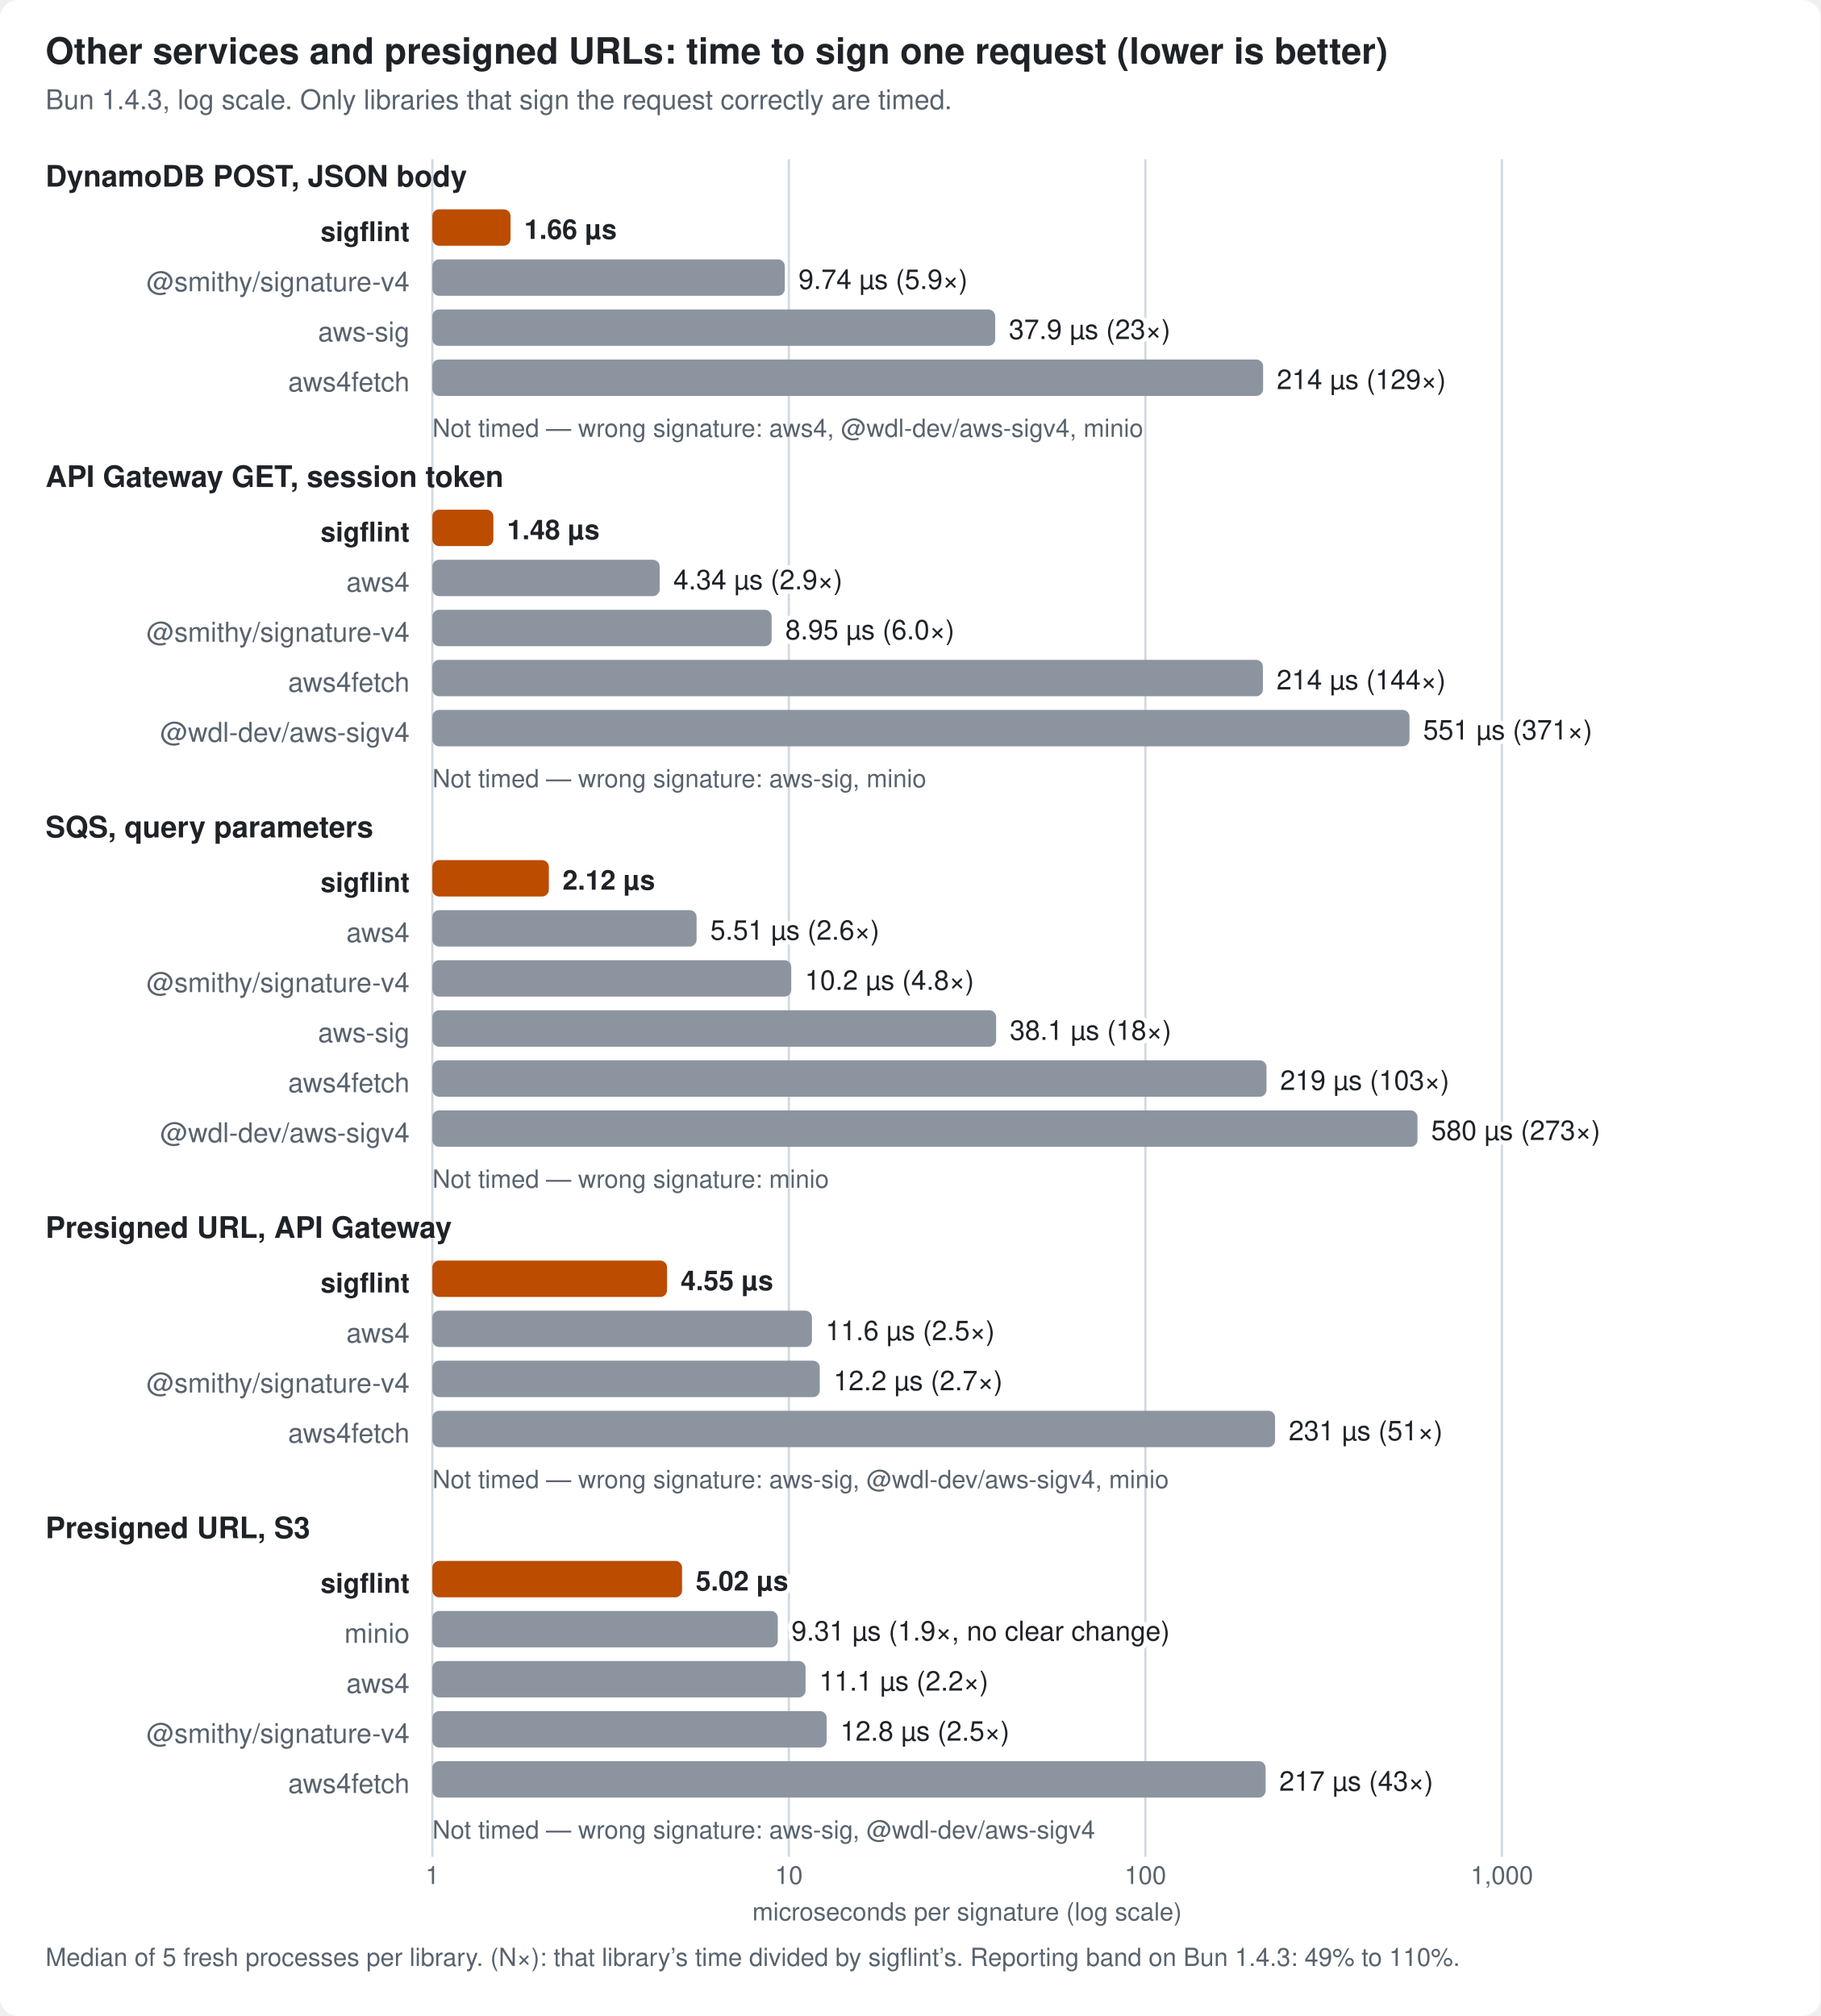
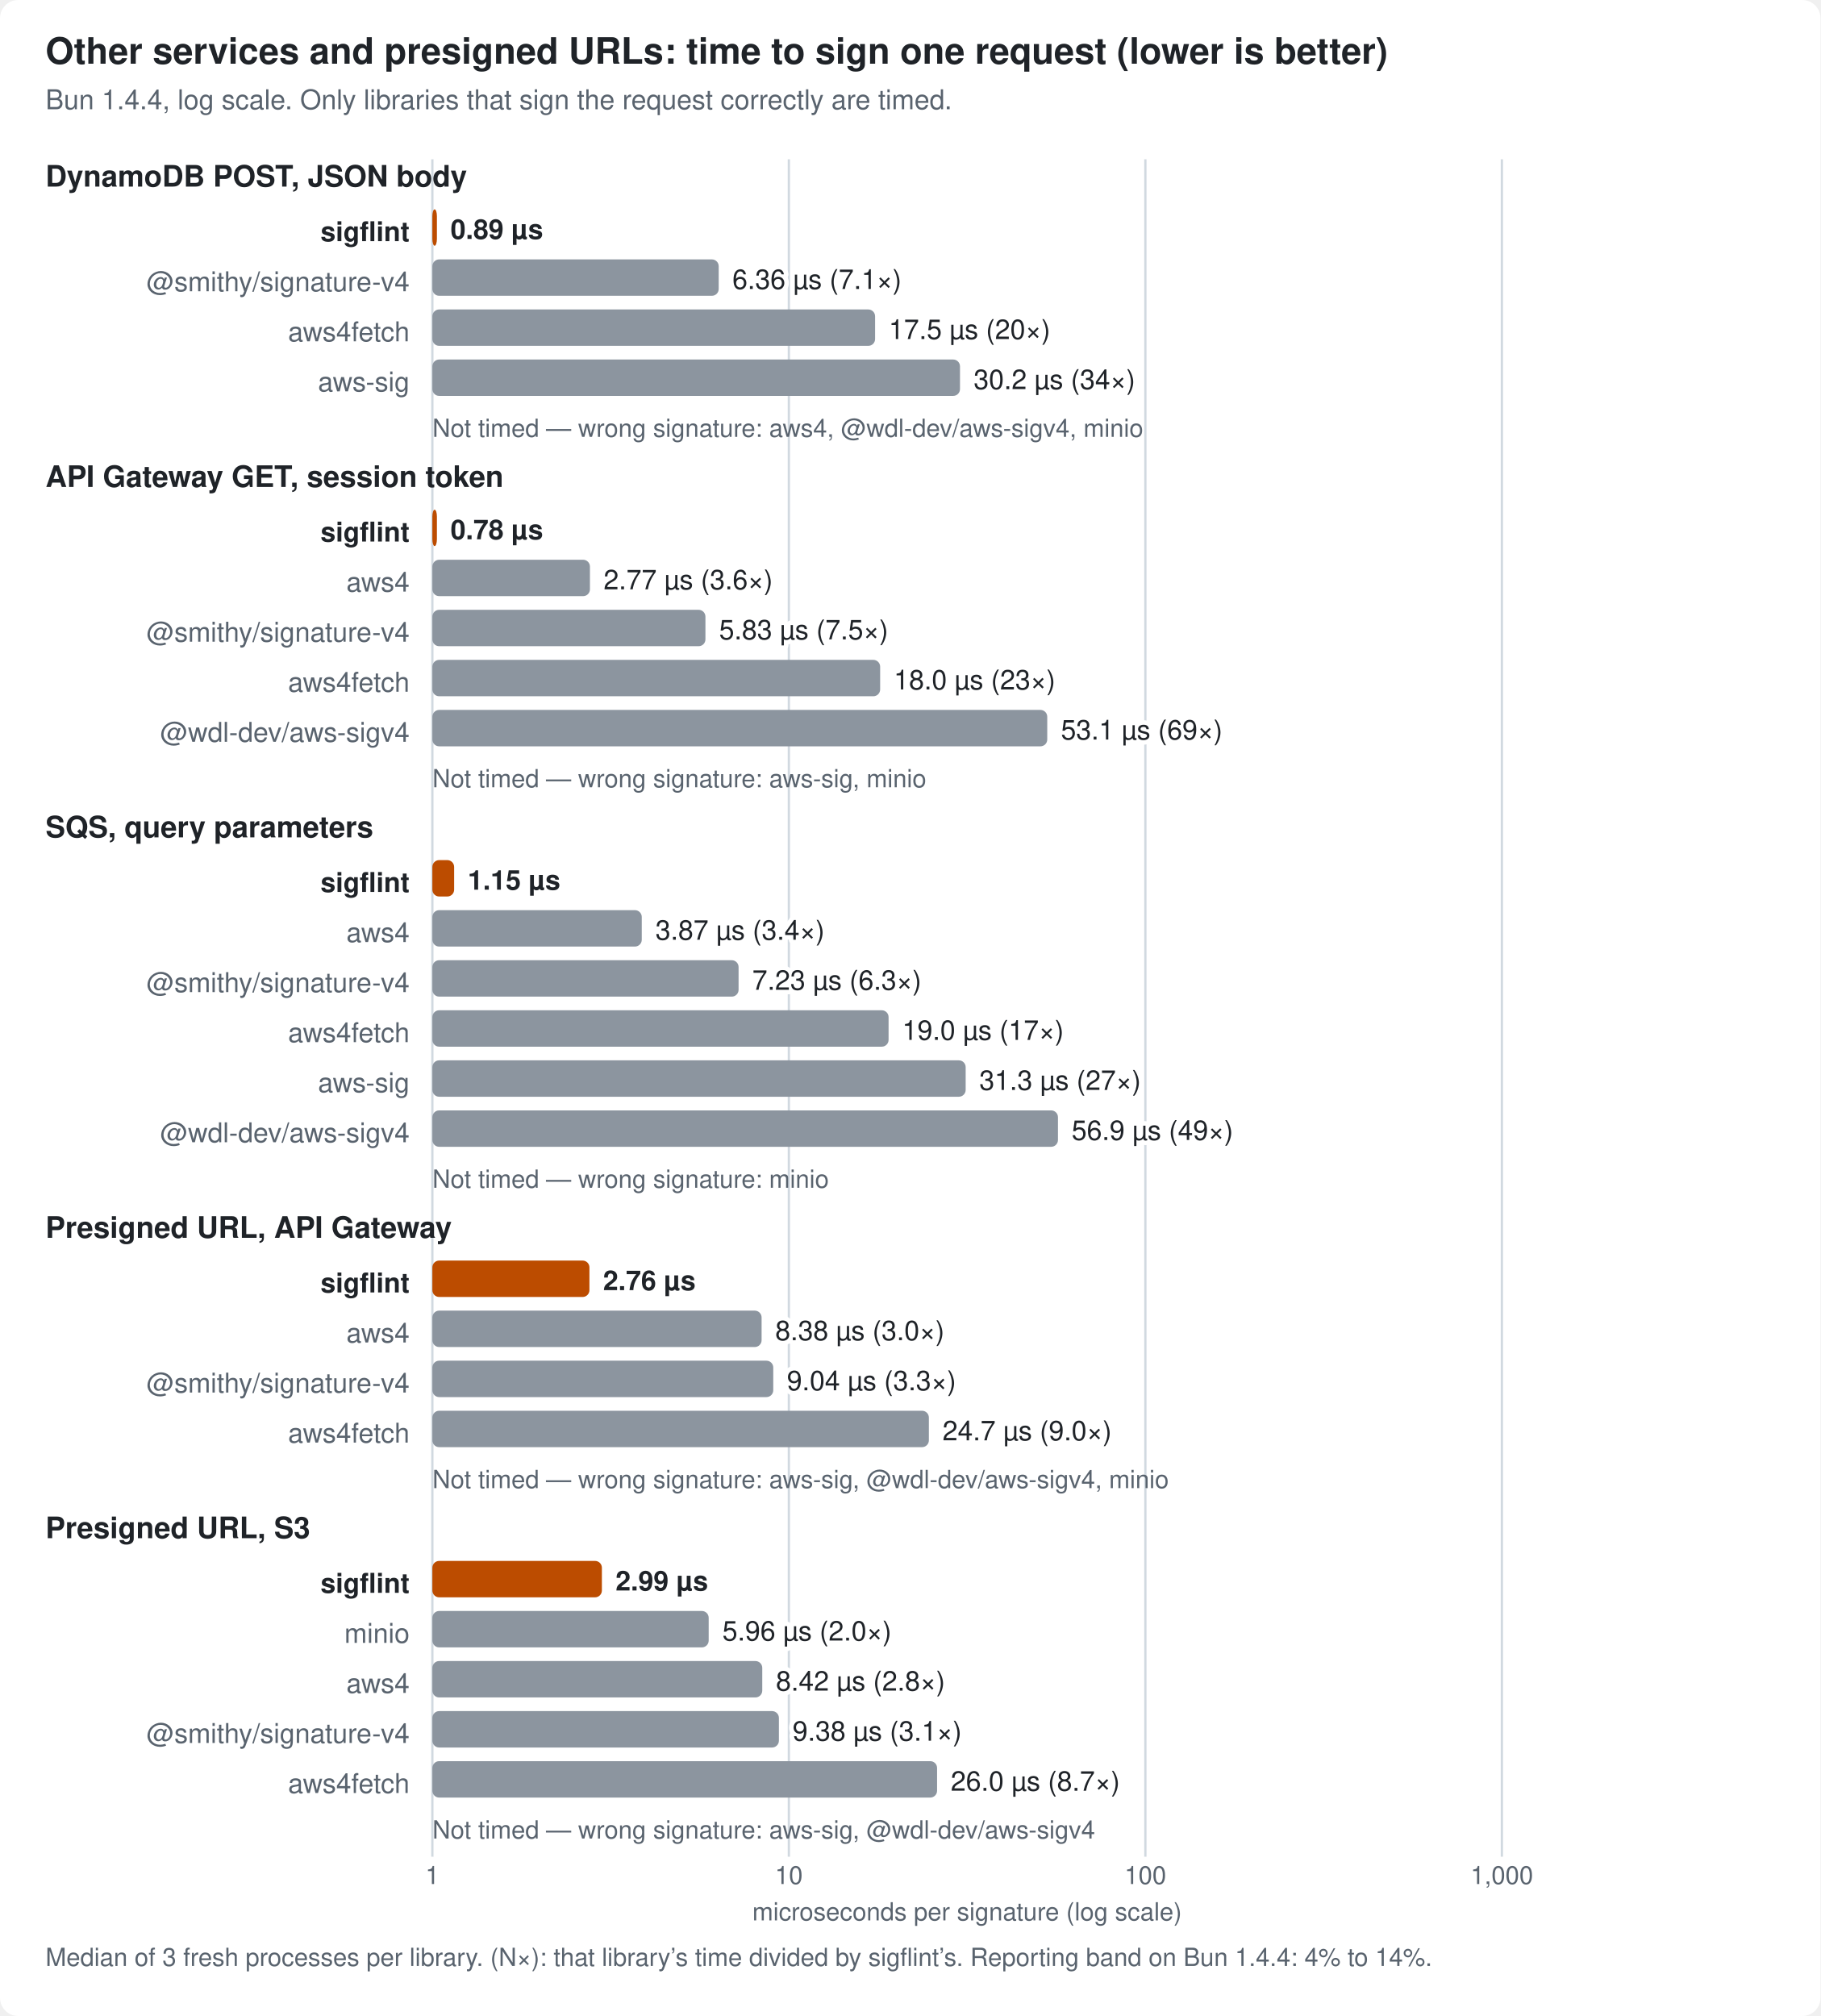
<svg xmlns="http://www.w3.org/2000/svg" width="800" height="886" viewBox="0 0 800 886" role="img" aria-labelledby="t d" font-family="-apple-system,BlinkMacSystemFont,'Segoe UI',Helvetica,Arial,sans-serif">
  <rect width="800" height="886" rx="8" fill="#ffffff" />
  <text x="20" y="28" font-size="16" fill="#1f2328" text-anchor="start" font-weight="600">Other services and presigned URLs: time to sign one request (lower is better)</text>
-   <text x="20" y="48" font-size="12" fill="#59636e" text-anchor="start" font-weight="400">Bun 1.4.3, log scale. Only libraries that sign the request correctly are timed.</text>
+   <text x="20" y="48" font-size="12" fill="#59636e" text-anchor="start" font-weight="400">Bun 1.4.4, log scale. Only libraries that sign the request correctly are timed.</text>
  <line x1="190" y1="70" x2="190" y2="816" stroke="#d1d9e0" />
  <text x="190" y="828" font-size="11" fill="#59636e" text-anchor="middle" font-weight="400">1</text>
  <line x1="346.667" y1="70" x2="346.667" y2="816" stroke="#d1d9e0" />
  <text x="346.667" y="828" font-size="11" fill="#59636e" text-anchor="middle" font-weight="400">10</text>
  <line x1="503.333" y1="70" x2="503.333" y2="816" stroke="#d1d9e0" />
  <text x="503.333" y="828" font-size="11" fill="#59636e" text-anchor="middle" font-weight="400">100</text>
  <line x1="660" y1="70" x2="660" y2="816" stroke="#d1d9e0" />
  <text x="660" y="828" font-size="11" fill="#59636e" text-anchor="middle" font-weight="400">1,000</text>
  <text x="20" y="82" font-size="13" fill="#1f2328" text-anchor="start" font-weight="600">DynamoDB POST, JSON body</text>
  <text x="180" y="106" font-size="12" fill="#1f2328" text-anchor="end" font-weight="700">sigflint</text>
-   <rect x="190" y="92" width="34.361" height="16" rx="3" fill="#bc4c00" />
-   <text x="230.361" y="105" font-size="12" fill="#1f2328" text-anchor="start" font-weight="700" stroke="#ffffff" stroke-width="4" stroke-linejoin="round" paint-order="stroke">1.66 µs</text>
+   <rect x="190" y="92" width="2" height="16" rx="3" fill="#bc4c00" />
+   <text x="198" y="105" font-size="12" fill="#1f2328" text-anchor="start" font-weight="700" stroke="#ffffff" stroke-width="4" stroke-linejoin="round" paint-order="stroke">0.89 µs</text>
  <text x="180" y="128" font-size="12" fill="#59636e" text-anchor="end" font-weight="400">@smithy/signature-v4</text>
-   <rect x="190" y="114" width="154.881" height="16" rx="3" fill="#8c959f" />
-   <text x="350.881" y="127" font-size="12" fill="#1f2328" text-anchor="start" font-weight="400" stroke="#ffffff" stroke-width="4" stroke-linejoin="round" paint-order="stroke">9.74 µs  (5.9×)</text>
-   <text x="180" y="150" font-size="12" fill="#59636e" text-anchor="end" font-weight="400">aws-sig</text>
-   <rect x="190" y="136" width="247.333" height="16" rx="3" fill="#8c959f" />
-   <text x="443.333" y="149" font-size="12" fill="#1f2328" text-anchor="start" font-weight="400" stroke="#ffffff" stroke-width="4" stroke-linejoin="round" paint-order="stroke">37.9 µs  (23×)</text>
-   <text x="180" y="172" font-size="12" fill="#59636e" text-anchor="end" font-weight="400">aws4fetch</text>
-   <rect x="190" y="158" width="365.07" height="16" rx="3" fill="#8c959f" />
-   <text x="561.07" y="171" font-size="12" fill="#1f2328" text-anchor="start" font-weight="400" stroke="#ffffff" stroke-width="4" stroke-linejoin="round" paint-order="stroke">214 µs  (129×)</text>
+   <rect x="190" y="114" width="125.832" height="16" rx="3" fill="#8c959f" />
+   <text x="321.832" y="127" font-size="12" fill="#1f2328" text-anchor="start" font-weight="400" stroke="#ffffff" stroke-width="4" stroke-linejoin="round" paint-order="stroke">6.36 µs  (7.1×)</text>
+   <text x="180" y="150" font-size="12" fill="#59636e" text-anchor="end" font-weight="400">aws4fetch</text>
+   <rect x="190" y="136" width="194.556" height="16" rx="3" fill="#8c959f" />
+   <text x="390.556" y="149" font-size="12" fill="#1f2328" text-anchor="start" font-weight="400" stroke="#ffffff" stroke-width="4" stroke-linejoin="round" paint-order="stroke">17.5 µs  (20×)</text>
+   <text x="180" y="172" font-size="12" fill="#59636e" text-anchor="end" font-weight="400">aws-sig</text>
+   <rect x="190" y="158" width="231.866" height="16" rx="3" fill="#8c959f" />
+   <text x="427.866" y="171" font-size="12" fill="#1f2328" text-anchor="start" font-weight="400" stroke="#ffffff" stroke-width="4" stroke-linejoin="round" paint-order="stroke">30.2 µs  (34×)</text>
  <text x="190" y="192" font-size="11" fill="#59636e" text-anchor="start" font-weight="400">Not timed — wrong signature: aws4, @wdl-dev/aws-sigv4, minio</text>
  <text x="20" y="214" font-size="13" fill="#1f2328" text-anchor="start" font-weight="600">API Gateway GET, session token</text>
  <text x="180" y="238" font-size="12" fill="#1f2328" text-anchor="end" font-weight="700">sigflint</text>
-   <rect x="190" y="224" width="26.812" height="16" rx="3" fill="#bc4c00" />
-   <text x="222.812" y="237" font-size="12" fill="#1f2328" text-anchor="start" font-weight="700" stroke="#ffffff" stroke-width="4" stroke-linejoin="round" paint-order="stroke">1.48 µs</text>
+   <rect x="190" y="224" width="2" height="16" rx="3" fill="#bc4c00" />
+   <text x="198" y="237" font-size="12" fill="#1f2328" text-anchor="start" font-weight="700" stroke="#ffffff" stroke-width="4" stroke-linejoin="round" paint-order="stroke">0.78 µs</text>
  <text x="180" y="260" font-size="12" fill="#59636e" text-anchor="end" font-weight="400">aws4</text>
-   <rect x="190" y="246" width="99.889" height="16" rx="3" fill="#8c959f" />
-   <text x="295.889" y="259" font-size="12" fill="#1f2328" text-anchor="start" font-weight="400" stroke="#ffffff" stroke-width="4" stroke-linejoin="round" paint-order="stroke">4.34 µs  (2.9×)</text>
+   <rect x="190" y="246" width="69.248" height="16" rx="3" fill="#8c959f" />
+   <text x="265.248" y="259" font-size="12" fill="#1f2328" text-anchor="start" font-weight="400" stroke="#ffffff" stroke-width="4" stroke-linejoin="round" paint-order="stroke">2.77 µs  (3.6×)</text>
  <text x="180" y="282" font-size="12" fill="#59636e" text-anchor="end" font-weight="400">@smithy/signature-v4</text>
-   <rect x="190" y="268" width="149.096" height="16" rx="3" fill="#8c959f" />
-   <text x="345.096" y="281" font-size="12" fill="#1f2328" text-anchor="start" font-weight="400" stroke="#ffffff" stroke-width="4" stroke-linejoin="round" paint-order="stroke">8.95 µs  (6.0×)</text>
+   <rect x="190" y="268" width="120.001" height="16" rx="3" fill="#8c959f" />
+   <text x="316.001" y="281" font-size="12" fill="#1f2328" text-anchor="start" font-weight="400" stroke="#ffffff" stroke-width="4" stroke-linejoin="round" paint-order="stroke">5.83 µs  (7.5×)</text>
  <text x="180" y="304" font-size="12" fill="#59636e" text-anchor="end" font-weight="400">aws4fetch</text>
-   <rect x="190" y="290" width="364.978" height="16" rx="3" fill="#8c959f" />
-   <text x="560.978" y="303" font-size="12" fill="#1f2328" text-anchor="start" font-weight="400" stroke="#ffffff" stroke-width="4" stroke-linejoin="round" paint-order="stroke">214 µs  (144×)</text>
+   <rect x="190" y="290" width="196.78" height="16" rx="3" fill="#8c959f" />
+   <text x="392.78" y="303" font-size="12" fill="#1f2328" text-anchor="start" font-weight="400" stroke="#ffffff" stroke-width="4" stroke-linejoin="round" paint-order="stroke">18.0 µs  (23×)</text>
  <text x="180" y="326" font-size="12" fill="#59636e" text-anchor="end" font-weight="400">@wdl-dev/aws-sigv4</text>
-   <rect x="190" y="312" width="429.39" height="16" rx="3" fill="#8c959f" />
-   <text x="625.39" y="325" font-size="12" fill="#1f2328" text-anchor="start" font-weight="400" stroke="#ffffff" stroke-width="4" stroke-linejoin="round" paint-order="stroke">551 µs  (371×)</text>
+   <rect x="190" y="312" width="270.211" height="16" rx="3" fill="#8c959f" />
+   <text x="466.211" y="325" font-size="12" fill="#1f2328" text-anchor="start" font-weight="400" stroke="#ffffff" stroke-width="4" stroke-linejoin="round" paint-order="stroke">53.1 µs  (69×)</text>
  <text x="190" y="346" font-size="11" fill="#59636e" text-anchor="start" font-weight="400">Not timed — wrong signature: aws-sig, minio</text>
  <text x="20" y="368" font-size="13" fill="#1f2328" text-anchor="start" font-weight="600">SQS, query parameters</text>
  <text x="180" y="392" font-size="12" fill="#1f2328" text-anchor="end" font-weight="700">sigflint</text>
-   <rect x="190" y="378" width="51.19" height="16" rx="3" fill="#bc4c00" />
-   <text x="247.19" y="391" font-size="12" fill="#1f2328" text-anchor="start" font-weight="700" stroke="#ffffff" stroke-width="4" stroke-linejoin="round" paint-order="stroke">2.12 µs</text>
+   <rect x="190" y="378" width="9.568" height="16" rx="3" fill="#bc4c00" />
+   <text x="205.568" y="391" font-size="12" fill="#1f2328" text-anchor="start" font-weight="700" stroke="#ffffff" stroke-width="4" stroke-linejoin="round" paint-order="stroke">1.15 µs</text>
  <text x="180" y="414" font-size="12" fill="#59636e" text-anchor="end" font-weight="400">aws4</text>
-   <rect x="190" y="400" width="116.114" height="16" rx="3" fill="#8c959f" />
-   <text x="312.114" y="413" font-size="12" fill="#1f2328" text-anchor="start" font-weight="400" stroke="#ffffff" stroke-width="4" stroke-linejoin="round" paint-order="stroke">5.51 µs  (2.6×)</text>
+   <rect x="190" y="400" width="92.022" height="16" rx="3" fill="#8c959f" />
+   <text x="288.022" y="413" font-size="12" fill="#1f2328" text-anchor="start" font-weight="400" stroke="#ffffff" stroke-width="4" stroke-linejoin="round" paint-order="stroke">3.87 µs  (3.4×)</text>
  <text x="180" y="436" font-size="12" fill="#59636e" text-anchor="end" font-weight="400">@smithy/signature-v4</text>
-   <rect x="190" y="422" width="157.713" height="16" rx="3" fill="#8c959f" />
-   <text x="353.713" y="435" font-size="12" fill="#1f2328" text-anchor="start" font-weight="400" stroke="#ffffff" stroke-width="4" stroke-linejoin="round" paint-order="stroke">10.2 µs  (4.8×)</text>
-   <text x="180" y="458" font-size="12" fill="#59636e" text-anchor="end" font-weight="400">aws-sig</text>
-   <rect x="190" y="444" width="247.751" height="16" rx="3" fill="#8c959f" />
-   <text x="443.751" y="457" font-size="12" fill="#1f2328" text-anchor="start" font-weight="400" stroke="#ffffff" stroke-width="4" stroke-linejoin="round" paint-order="stroke">38.1 µs  (18×)</text>
-   <text x="180" y="480" font-size="12" fill="#59636e" text-anchor="end" font-weight="400">aws4fetch</text>
-   <rect x="190" y="466" width="366.561" height="16" rx="3" fill="#8c959f" />
-   <text x="562.561" y="479" font-size="12" fill="#1f2328" text-anchor="start" font-weight="400" stroke="#ffffff" stroke-width="4" stroke-linejoin="round" paint-order="stroke">219 µs  (103×)</text>
+   <rect x="190" y="422" width="134.57" height="16" rx="3" fill="#8c959f" />
+   <text x="330.57" y="435" font-size="12" fill="#1f2328" text-anchor="start" font-weight="400" stroke="#ffffff" stroke-width="4" stroke-linejoin="round" paint-order="stroke">7.23 µs  (6.3×)</text>
+   <text x="180" y="458" font-size="12" fill="#59636e" text-anchor="end" font-weight="400">aws4fetch</text>
+   <rect x="190" y="444" width="200.485" height="16" rx="3" fill="#8c959f" />
+   <text x="396.485" y="457" font-size="12" fill="#1f2328" text-anchor="start" font-weight="400" stroke="#ffffff" stroke-width="4" stroke-linejoin="round" paint-order="stroke">19.0 µs  (17×)</text>
+   <text x="180" y="480" font-size="12" fill="#59636e" text-anchor="end" font-weight="400">aws-sig</text>
+   <rect x="190" y="466" width="234.361" height="16" rx="3" fill="#8c959f" />
+   <text x="430.361" y="479" font-size="12" fill="#1f2328" text-anchor="start" font-weight="400" stroke="#ffffff" stroke-width="4" stroke-linejoin="round" paint-order="stroke">31.3 µs  (27×)</text>
  <text x="180" y="502" font-size="12" fill="#59636e" text-anchor="end" font-weight="400">@wdl-dev/aws-sigv4</text>
-   <rect x="190" y="488" width="432.907" height="16" rx="3" fill="#8c959f" />
-   <text x="628.907" y="501" font-size="12" fill="#1f2328" text-anchor="start" font-weight="400" stroke="#ffffff" stroke-width="4" stroke-linejoin="round" paint-order="stroke">580 µs  (273×)</text>
+   <rect x="190" y="488" width="274.922" height="16" rx="3" fill="#8c959f" />
+   <text x="470.922" y="501" font-size="12" fill="#1f2328" text-anchor="start" font-weight="400" stroke="#ffffff" stroke-width="4" stroke-linejoin="round" paint-order="stroke">56.9 µs  (49×)</text>
  <text x="190" y="522" font-size="11" fill="#59636e" text-anchor="start" font-weight="400">Not timed — wrong signature: minio</text>
  <text x="20" y="544" font-size="13" fill="#1f2328" text-anchor="start" font-weight="600">Presigned URL, API Gateway</text>
  <text x="180" y="568" font-size="12" fill="#1f2328" text-anchor="end" font-weight="700">sigflint</text>
-   <rect x="190" y="554" width="103.133" height="16" rx="3" fill="#bc4c00" />
-   <text x="299.133" y="567" font-size="12" fill="#1f2328" text-anchor="start" font-weight="700" stroke="#ffffff" stroke-width="4" stroke-linejoin="round" paint-order="stroke">4.55 µs</text>
+   <rect x="190" y="554" width="69.026" height="16" rx="3" fill="#bc4c00" />
+   <text x="265.026" y="567" font-size="12" fill="#1f2328" text-anchor="start" font-weight="700" stroke="#ffffff" stroke-width="4" stroke-linejoin="round" paint-order="stroke">2.76 µs</text>
  <text x="180" y="590" font-size="12" fill="#59636e" text-anchor="end" font-weight="400">aws4</text>
-   <rect x="190" y="576" width="166.8" height="16" rx="3" fill="#8c959f" />
-   <text x="362.8" y="589" font-size="12" fill="#1f2328" text-anchor="start" font-weight="400" stroke="#ffffff" stroke-width="4" stroke-linejoin="round" paint-order="stroke">11.6 µs  (2.5×)</text>
+   <rect x="190" y="576" width="144.682" height="16" rx="3" fill="#8c959f" />
+   <text x="340.682" y="589" font-size="12" fill="#1f2328" text-anchor="start" font-weight="400" stroke="#ffffff" stroke-width="4" stroke-linejoin="round" paint-order="stroke">8.38 µs  (3.0×)</text>
  <text x="180" y="612" font-size="12" fill="#59636e" text-anchor="end" font-weight="400">@smithy/signature-v4</text>
-   <rect x="190" y="598" width="170.258" height="16" rx="3" fill="#8c959f" />
-   <text x="366.258" y="611" font-size="12" fill="#1f2328" text-anchor="start" font-weight="400" stroke="#ffffff" stroke-width="4" stroke-linejoin="round" paint-order="stroke">12.2 µs  (2.7×)</text>
+   <rect x="190" y="598" width="149.807" height="16" rx="3" fill="#8c959f" />
+   <text x="345.807" y="611" font-size="12" fill="#1f2328" text-anchor="start" font-weight="400" stroke="#ffffff" stroke-width="4" stroke-linejoin="round" paint-order="stroke">9.04 µs  (3.3×)</text>
  <text x="180" y="634" font-size="12" fill="#59636e" text-anchor="end" font-weight="400">aws4fetch</text>
-   <rect x="190" y="620" width="370.326" height="16" rx="3" fill="#8c959f" />
-   <text x="566.326" y="633" font-size="12" fill="#1f2328" text-anchor="start" font-weight="400" stroke="#ffffff" stroke-width="4" stroke-linejoin="round" paint-order="stroke">231 µs  (51×)</text>
+   <rect x="190" y="620" width="218.192" height="16" rx="3" fill="#8c959f" />
+   <text x="414.192" y="633" font-size="12" fill="#1f2328" text-anchor="start" font-weight="400" stroke="#ffffff" stroke-width="4" stroke-linejoin="round" paint-order="stroke">24.7 µs  (9.0×)</text>
  <text x="190" y="654" font-size="11" fill="#59636e" text-anchor="start" font-weight="400">Not timed — wrong signature: aws-sig, @wdl-dev/aws-sigv4, minio</text>
  <text x="20" y="676" font-size="13" fill="#1f2328" text-anchor="start" font-weight="600">Presigned URL, S3</text>
  <text x="180" y="700" font-size="12" fill="#1f2328" text-anchor="end" font-weight="700">sigflint</text>
-   <rect x="190" y="686" width="109.736" height="16" rx="3" fill="#bc4c00" />
-   <text x="305.736" y="699" font-size="12" fill="#1f2328" text-anchor="start" font-weight="700" stroke="#ffffff" stroke-width="4" stroke-linejoin="round" paint-order="stroke">5.02 µs</text>
+   <rect x="190" y="686" width="74.499" height="16" rx="3" fill="#bc4c00" />
+   <text x="270.499" y="699" font-size="12" fill="#1f2328" text-anchor="start" font-weight="700" stroke="#ffffff" stroke-width="4" stroke-linejoin="round" paint-order="stroke">2.99 µs</text>
  <text x="180" y="722" font-size="12" fill="#59636e" text-anchor="end" font-weight="400">minio</text>
-   <rect x="190" y="708" width="151.795" height="16" rx="3" fill="#8c959f" />
-   <text x="347.795" y="721" font-size="12" fill="#1f2328" text-anchor="start" font-weight="400" stroke="#ffffff" stroke-width="4" stroke-linejoin="round" paint-order="stroke">9.31 µs  (1.9×, no clear change)</text>
+   <rect x="190" y="708" width="121.432" height="16" rx="3" fill="#8c959f" />
+   <text x="317.432" y="721" font-size="12" fill="#1f2328" text-anchor="start" font-weight="400" stroke="#ffffff" stroke-width="4" stroke-linejoin="round" paint-order="stroke">5.96 µs  (2.0×)</text>
  <text x="180" y="744" font-size="12" fill="#59636e" text-anchor="end" font-weight="400">aws4</text>
-   <rect x="190" y="730" width="164.006" height="16" rx="3" fill="#8c959f" />
-   <text x="360.006" y="743" font-size="12" fill="#1f2328" text-anchor="start" font-weight="400" stroke="#ffffff" stroke-width="4" stroke-linejoin="round" paint-order="stroke">11.1 µs  (2.2×)</text>
+   <rect x="190" y="730" width="144.974" height="16" rx="3" fill="#8c959f" />
+   <text x="340.974" y="743" font-size="12" fill="#1f2328" text-anchor="start" font-weight="400" stroke="#ffffff" stroke-width="4" stroke-linejoin="round" paint-order="stroke">8.42 µs  (2.8×)</text>
  <text x="180" y="766" font-size="12" fill="#59636e" text-anchor="end" font-weight="400">@smithy/signature-v4</text>
-   <rect x="190" y="752" width="173.277" height="16" rx="3" fill="#8c959f" />
-   <text x="369.277" y="765" font-size="12" fill="#1f2328" text-anchor="start" font-weight="400" stroke="#ffffff" stroke-width="4" stroke-linejoin="round" paint-order="stroke">12.8 µs  (2.5×)</text>
+   <rect x="190" y="752" width="152.29" height="16" rx="3" fill="#8c959f" />
+   <text x="348.29" y="765" font-size="12" fill="#1f2328" text-anchor="start" font-weight="400" stroke="#ffffff" stroke-width="4" stroke-linejoin="round" paint-order="stroke">9.38 µs  (3.1×)</text>
  <text x="180" y="788" font-size="12" fill="#59636e" text-anchor="end" font-weight="400">aws4fetch</text>
-   <rect x="190" y="774" width="366.164" height="16" rx="3" fill="#8c959f" />
-   <text x="562.164" y="787" font-size="12" fill="#1f2328" text-anchor="start" font-weight="400" stroke="#ffffff" stroke-width="4" stroke-linejoin="round" paint-order="stroke">217 µs  (43×)</text>
+   <rect x="190" y="774" width="221.799" height="16" rx="3" fill="#8c959f" />
+   <text x="417.799" y="787" font-size="12" fill="#1f2328" text-anchor="start" font-weight="400" stroke="#ffffff" stroke-width="4" stroke-linejoin="round" paint-order="stroke">26.0 µs  (8.7×)</text>
  <text x="190" y="808" font-size="11" fill="#59636e" text-anchor="start" font-weight="400">Not timed — wrong signature: aws-sig, @wdl-dev/aws-sigv4</text>
  <text x="425" y="844" font-size="11" fill="#59636e" text-anchor="middle" font-weight="400">microseconds per signature (log scale)</text>
-   <text x="20" y="864" font-size="11" fill="#59636e" text-anchor="start" font-weight="400">Median of 5 fresh processes per library. (N×): that library’s time divided by sigflint’s. Reporting band on Bun 1.4.3: 49% to 110%.</text>
+   <text x="20" y="864" font-size="11" fill="#59636e" text-anchor="start" font-weight="400">Median of 3 fresh processes per library. (N×): that library’s time divided by sigflint’s. Reporting band on Bun 1.4.4: 4% to 14%.</text>
</svg>
